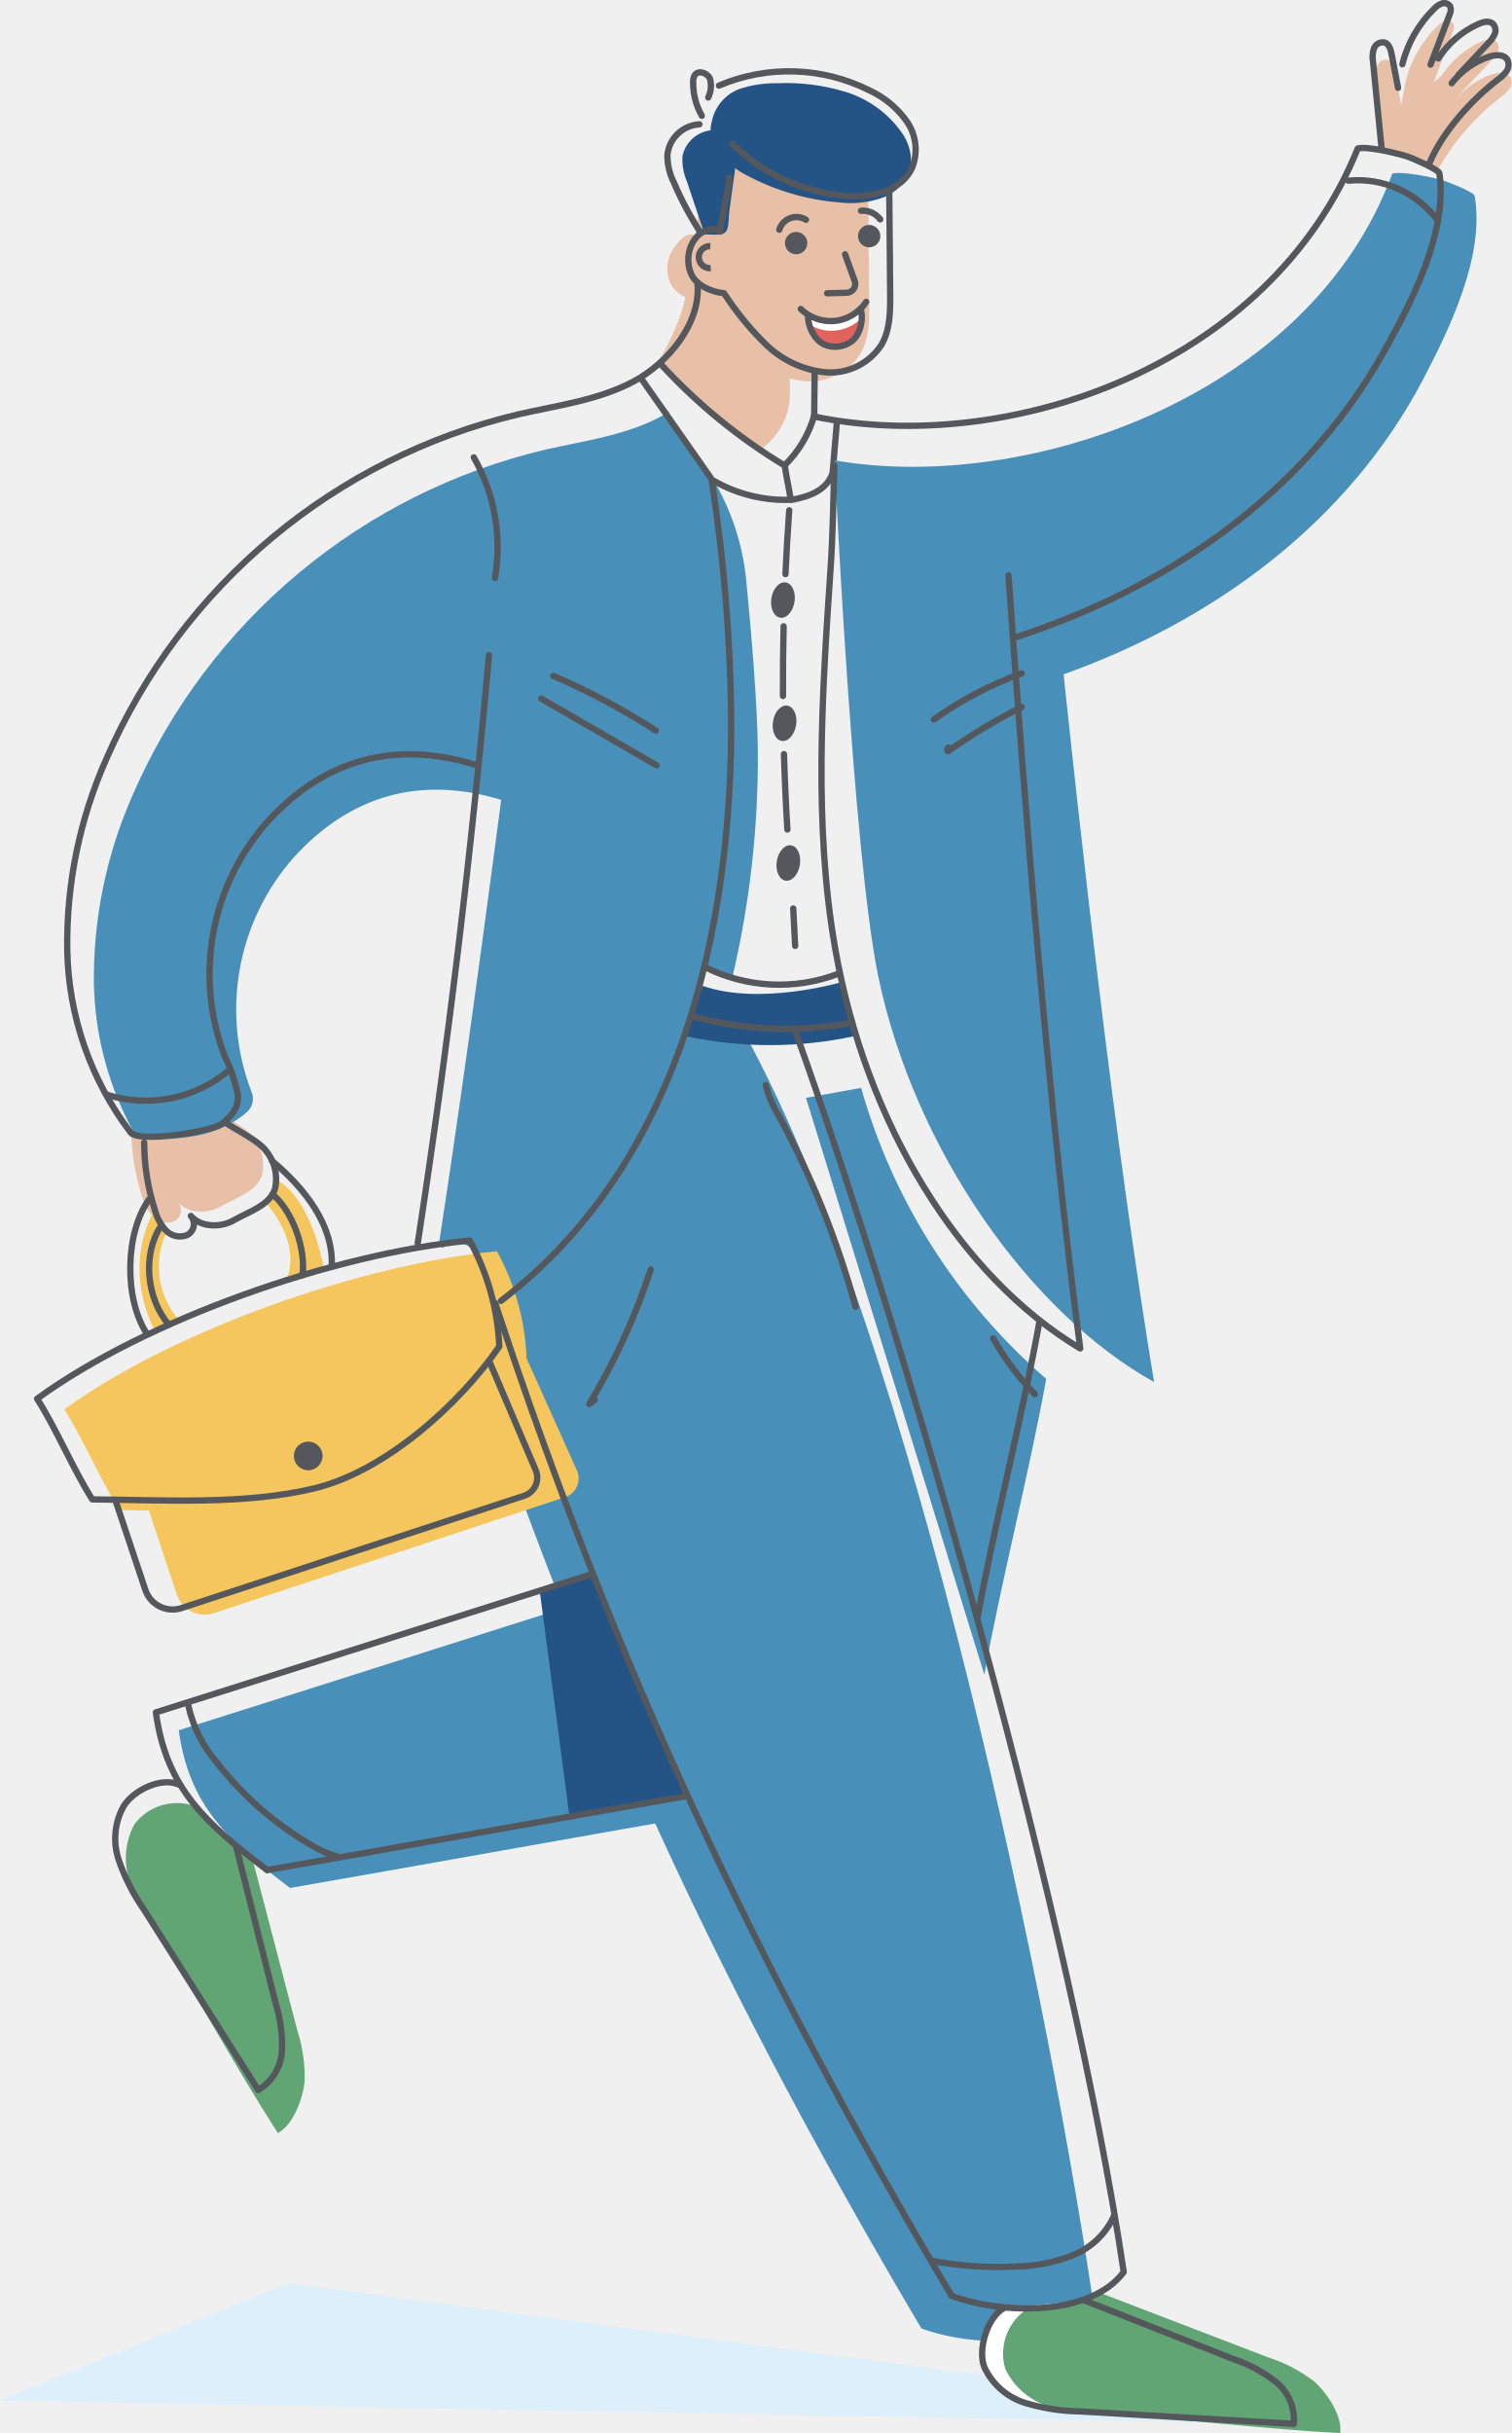
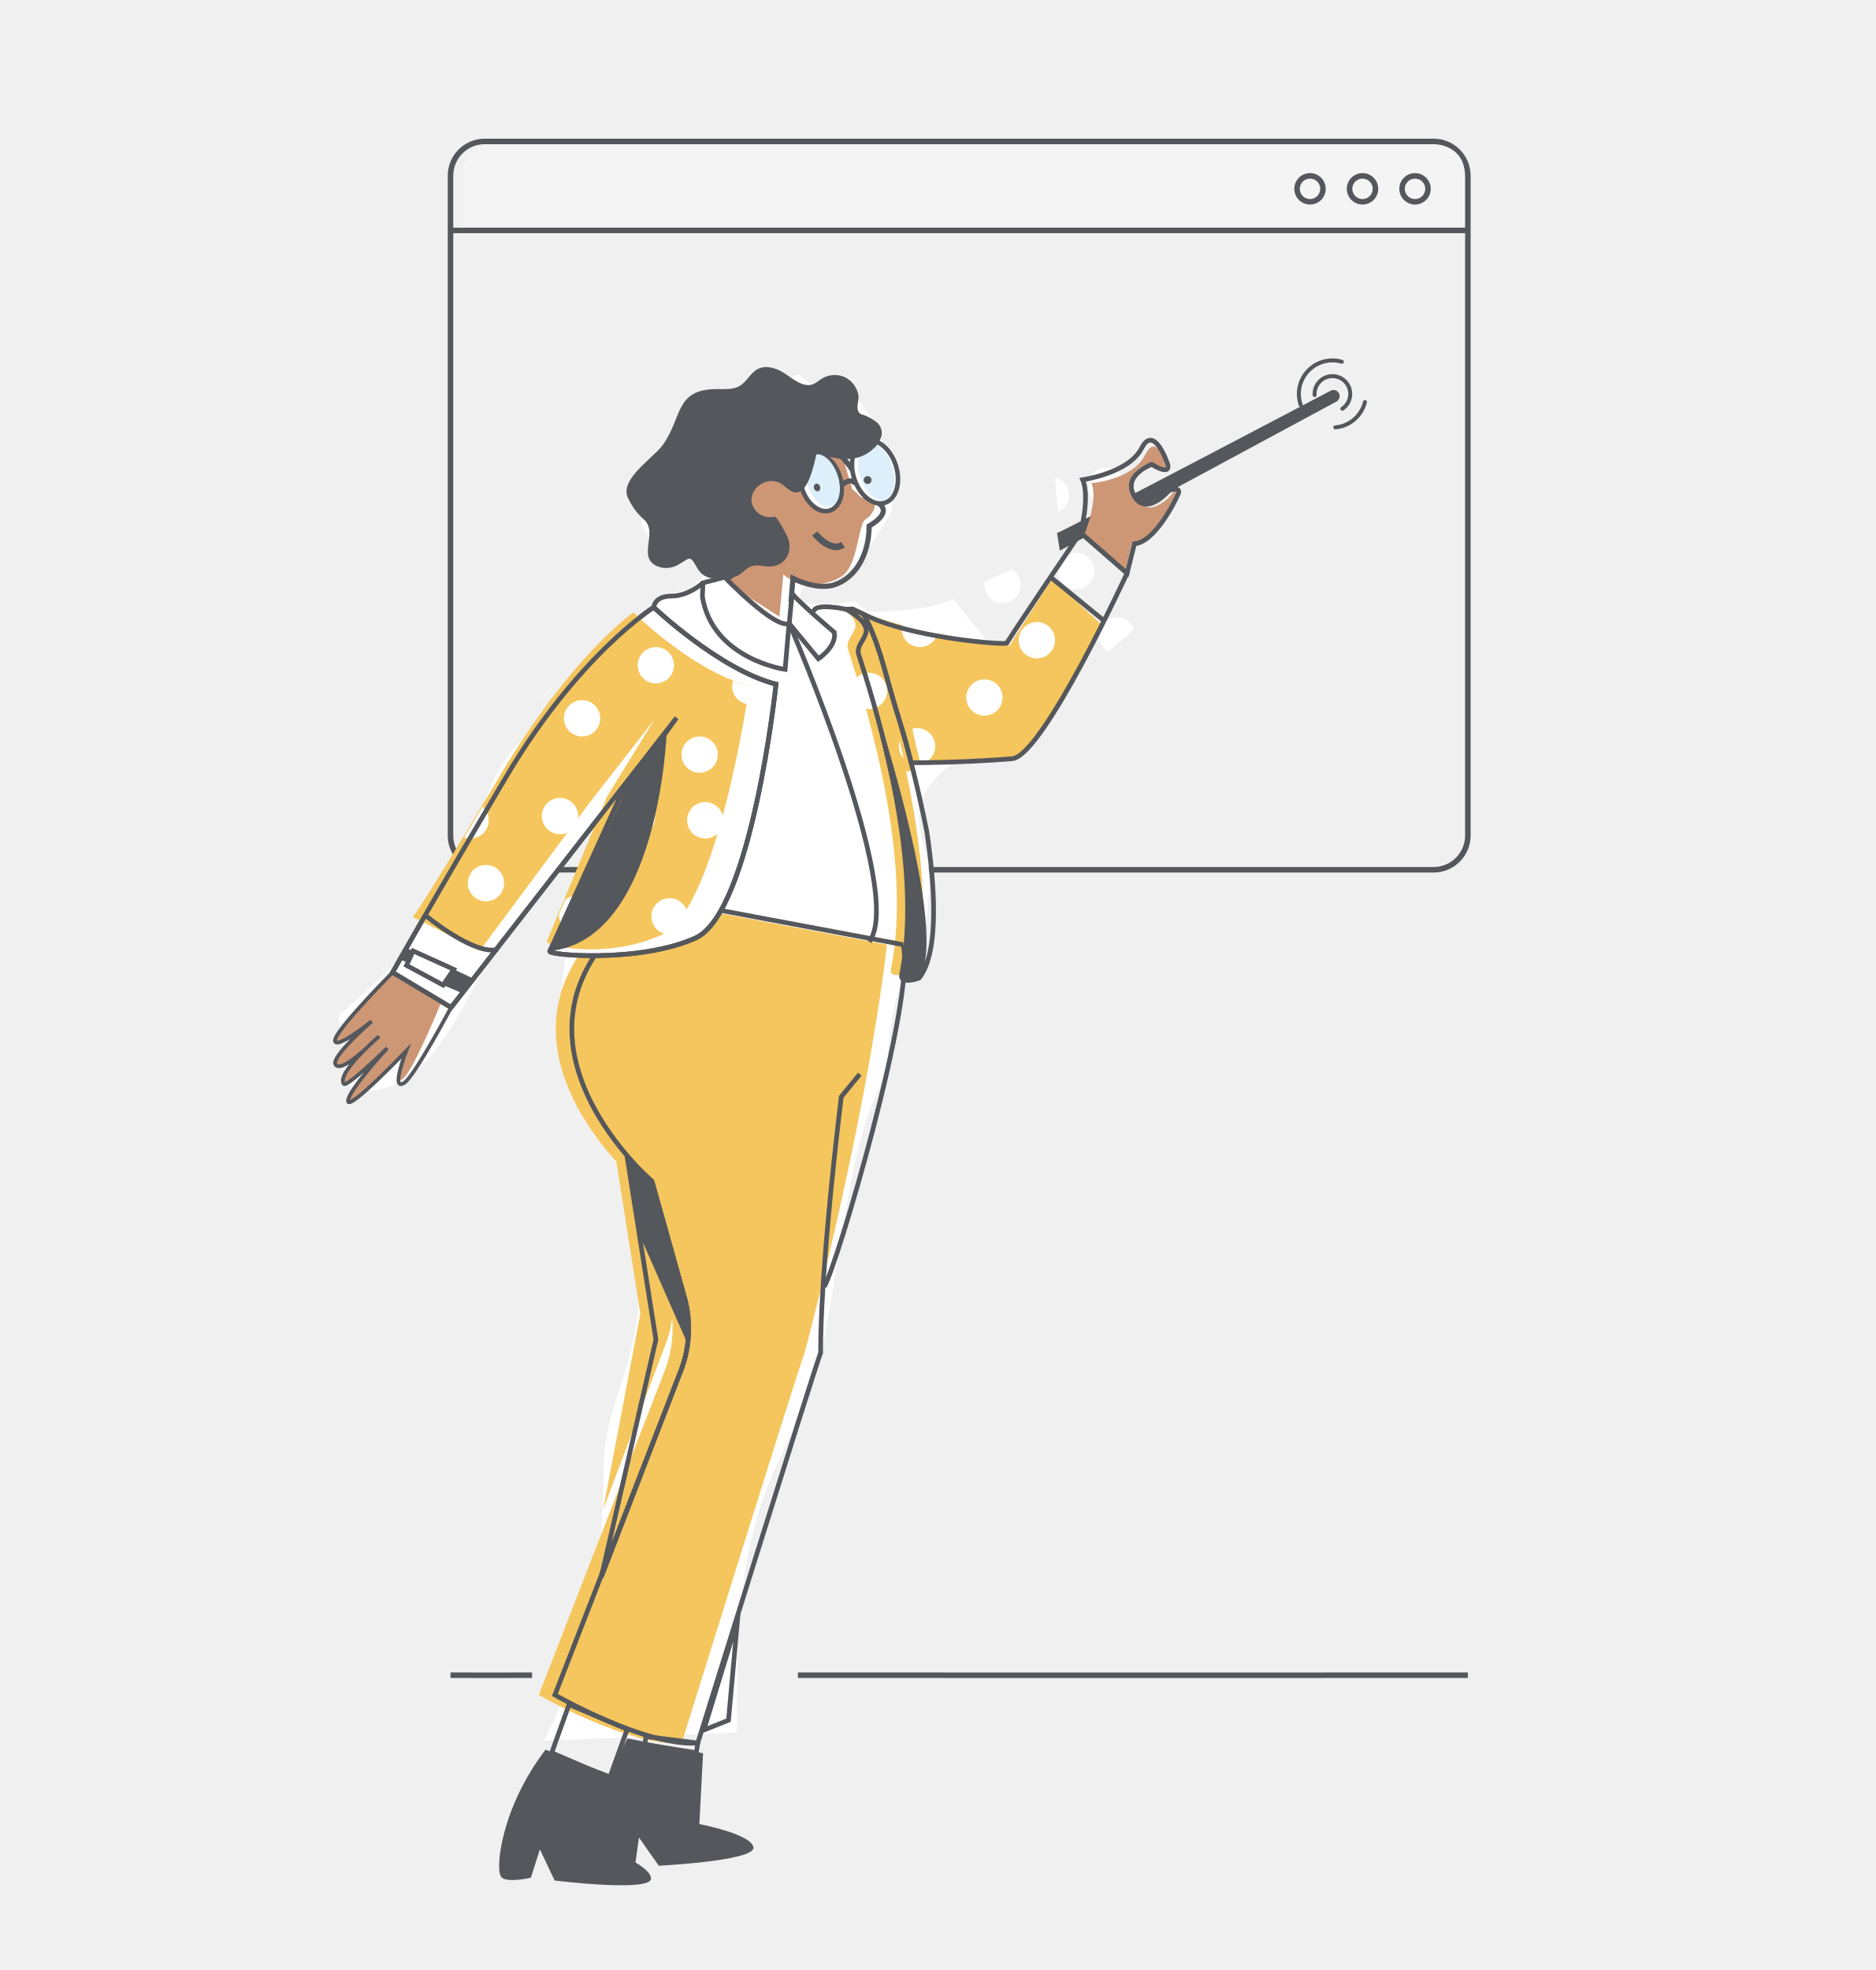
- <svg xmlns="http://www.w3.org/2000/svg" id="Layer_1" data-name="Layer 1" viewBox="0 0 179.863 289.401">
-   <path d="M15.616,134.263a26.228,26.228,0,0,0,1.271,8.012,5.791,5.791,0,0,0,1.288,2.415,2.314,2.314,0,0,0,2.527.587,1.47,1.47,0,0,0,.464-2.288c1.247,1.427,3.644,1.377,5.1.523,1.661-.975,4.366-1.769,4.93-3.815a5.277,5.277,0,0,0-1.089-4.457c-.955-1.265-3.671-2.533-4.971-3.44Z" fill="#e8c0a8" />
-   <path d="M93.98,43.268v3.456A8.066,8.066,0,0,1,90.5,53.448l-.085.057s-10.249-6.76-11.933-10.77c0,0,3-4.852,3.223-8.691Z" fill="#e8c0a8" />
-   <path d="M103.306,23.594l.109,12.4c.018,2.07.009,4.251-1.018,6.049a7.237,7.237,0,0,1-6.737,3.294,11.9,11.9,0,0,1-7.023-3.293,35.382,35.382,0,0,1-4.991-6.1c-1.441-.13-3.252-.9-3.869-2.21A4.256,4.256,0,0,1,80.1,29.6c.677-.991,1.637-2.184,2.63-1.509.255-2.2.962-6.6,1.217-8.8Z" fill="#e8c0a8" />
-   <path d="M84.515,29.284a1.306,1.306,0,1,0,.043,2.606" fill="none" stroke="#54575c" stroke-miterlimit="10" stroke-width="0.75" />
-   <path d="M117.114,199.2c1.882-10.584,5.472-24.6,7.354-35.187A71.634,71.634,0,0,1,102.452,129.4l-6.561,1.186Z" fill="#4890ba" />
-   <path d="M73.141,189.362C56.307,194.676,38.1,200.5,21.267,205.81c1.239,9.061,5.962,13.218,13.242,18.759,16.311-2.84,33.62-5.969,49.931-8.809Z" fill="#4890ba" />
-   <path d="M55.323,158.869c14.157,43.038,31.2,79.111,54.3,118.091,6.153,2.277,16.55,2.42,20.481-2.83-6.089-40.921-22.948-120.337-43.348-154.4Z" fill="#4890ba" />
-   <polyline points="153.929 288.318 0 285.531 34.24 271.604 155.46 287.593" fill="#dceffa" />
-   <path d="M102.063,39.708a2.745,2.745,0,0,1-.68.85,3.277,3.277,0,0,1-3.39.39,2.989,2.989,0,0,1-1.18-1.14,4.343,4.343,0,0,1-.68-2.16l.32-.04a5.167,5.167,0,0,0,2.91.56,5.028,5.028,0,0,0,2.7-1.17l.4-.04A4.308,4.308,0,0,1,102.063,39.708Z" fill="#fff" />
-   <path d="M102.431,37.894a5.021,5.021,0,0,1-3.51,1.453,4.8,4.8,0,0,1-2.646-.78,4.514,4.514,0,0,0,.535,1.241,2.993,2.993,0,0,0,1.18,1.139,3.277,3.277,0,0,0,3.39-.39,2.741,2.741,0,0,0,.68-.849,4.357,4.357,0,0,0,.467-1.936C102.492,37.811,102.466,37.855,102.431,37.894Z" fill="#e0635d" />
-   <path d="M119.341,274.605c-1.9,1.135-3.047,4.921-2.222,6.979a7.952,7.952,0,0,0,4.864,4.243,23.592,23.592,0,0,0,6.556,1.008l25.39,1.483a5.79,5.79,0,0,0-2.19-5.05,17.106,17.106,0,0,0-5.056-2.682l-17.692-6.97" fill="#fff" />
-   <polygon points="64.245 189.461 67.734 215.933 81.471 213.754 70.418 187.237 64.627 189.068 64.245 189.461" fill="#235485" />
-   <path d="M18.426,143.918s-4.106,6.075,0,14.42l2.841-1.346a9.646,9.646,0,0,1-1.5-10.346Z" fill="#f5c65d" />
-   <path d="M33.091,140.486s3.684,1.514,5.462,10.458l-4.569,1.428s2.3-3.806-2.35-9.3Z" fill="#f5c65d" />
-   <path d="M35.387,241.552c-1.656-6.364-3.767-14.35-5.442-20.781a.936.936,0,0,1-.13.006,1.562,1.562,0,0,1-.716-.2,1.055,1.055,0,0,1-.51-.639,19.407,19.407,0,0,1-2.114-1.591,11.6,11.6,0,0,1-2.559-2.469c-.18-.224-.659-.641-.606-.848l-.316-.258a6.37,6.37,0,0,0-6.962,2.158,8.425,8.425,0,0,0-.607,6.821,24.825,24.825,0,0,0,3.235,6.233c4.869,7.54,9.533,16.2,14.4,23.741,1.813-.938,3.01-4.14,3.181-6.167A18.053,18.053,0,0,0,35.387,241.552Z" fill="#61a575" />
-   <path d="M156.294,283.222a18.1,18.1,0,0,0-5.38-2.806c-6.268-2.417-14.2-5.438-20.465-7.855l-.236.063a.922.922,0,0,1-.111.163c-.688.825-2.243.988-3.252,1.328a11.631,11.631,0,0,1-3.5.637c-.287.016-.905.161-1.042,0l-.4.106a6.362,6.362,0,0,0-2.306,6.909,8.439,8.439,0,0,0,5.191,4.471,24.906,24.906,0,0,0,6.954,1.01c8.97.444,18.731,1.711,27.7,2.155C159.748,287.382,157.842,284.543,156.294,283.222Z" fill="#61a575" />
-   <path d="M88.5,10.418A13.76,13.76,0,0,1,92.44,9.9a24.259,24.259,0,0,1,8.23,1.052,12.715,12.715,0,0,1,6.613,4.821,5.794,5.794,0,0,1,1.105,3.709,5.2,5.2,0,0,1-3.266,3.99,11.269,11.269,0,0,1-5.323.6,28,28,0,0,1-11.018-3.252,10.5,10.5,0,0,1-3.622-3.076,4.154,4.154,0,0,1-.448-3.394A5.219,5.219,0,0,1,88.5,10.418Z" fill="#235485" />
-   <path d="M83.843,27.882l-2.134-6.337a6.583,6.583,0,0,1-.512-2.981,3.882,3.882,0,0,1,3.672-3.08,2.862,2.862,0,0,1,2.329.886,3.539,3.539,0,0,1,.392,2.773L86.749,25.3c-.083.609.027,1.934-.5,2.374C85.764,28.071,84.432,27.868,83.843,27.882Z" fill="#235485" />
-   <path d="M105.8,22.532l.109,12.4c.018,2.071.009,4.252-1.018,6.05a7.239,7.239,0,0,1-6.737,3.294,11.9,11.9,0,0,1-7.023-3.293,35.42,35.42,0,0,1-4.991-6.105c-1.441-.131-3.252-.9-3.869-2.211a4.254,4.254,0,0,1,.327-4.131c.677-.991,2.093-1.664,3.085-.988.256-2.2.858-4.215,1.113-6.42" fill="none" stroke="#54575c" stroke-linecap="round" stroke-linejoin="round" stroke-width="0.75" />
-   <path d="M96.922,44.3l-.054,5.364" fill="none" stroke="#54575c" stroke-linecap="round" stroke-linejoin="round" stroke-width="0.75" />
-   <path d="M78.685,43.393A67.123,67.123,0,0,0,93.334,55.365a13.42,13.42,0,0,0,3.572-6.049" fill="none" stroke="#54575c" stroke-linecap="round" stroke-linejoin="round" stroke-width="0.75" />
-   <path d="M88.788,69.062a29.021,29.021,0,0,0-5.163-13.915l-4.152-5.891.2-.349c-.374.244-.75.475-1.13.677-4.187,2.224-9.006,2.839-13.629,3.891A71.483,71.483,0,0,0,15.856,94.4a54.008,54.008,0,0,0-4.687,22.768A38.318,38.318,0,0,0,16.034,134.9a1.38,1.38,0,0,1,.193.031c4.232,1.119,9.93.324,13.242-2.742a2.074,2.074,0,0,0,.459-2.3l-.005-.013a27.294,27.294,0,0,1,5.094-27.963c6.753-7.368,15.038-9.662,24.609-6.773,0,0-3.815,29.514-7.385,52.727l.4.593a2.664,2.664,0,0,1,4.2,1.133c1.4,2.74,1.271,5.97,3,8.6a.976.976,0,0,1,.118.922.948.948,0,0,1,.047.318l.642.956c13.323-10.163,21.591-25.438,25.875-41.69a5.762,5.762,0,0,1-2.494-.987c-.028-.02-.046-.049-.072-.071a1.122,1.122,0,0,1-.477-.289l-.023-.022a1.143,1.143,0,0,1,1.509-1.7.787.787,0,0,1,.216.114,3.639,3.639,0,0,0,.877.482,5.352,5.352,0,0,0,.645.2c.08.02.161.037.242.053.006,0,.093.014.112.015l.018.005a113.833,113.833,0,0,0,3.087-27.127C90.127,83.915,89.394,75.3,88.788,69.062Z" fill="#4890ba" />
-   <path d="M17.354,178.566l3.673,11.082a3.5,3.5,0,0,0,4.417,2.236l41.8-13.8a2.341,2.341,0,0,0,1.413-3.136L62.3,160.8Z" fill="#f5c65d" />
-   <path d="M62.642,161.433c-4.851,7.033-13.71,14.886-22.022,16.878s-17.855,1.383-26.4,1.31c-2.2-3.43-4.363-8.542-6.568-11.972,12.992-9.461,35.463-17.3,51.468-18.813a28.7,28.7,0,0,1,3.525,12.6" fill="#f5c65d" />
-   <path d="M81.424,123.216a47.647,47.647,0,0,0,20.135.05l-1.7-6.374s-9.519,2.742-16.24.375Z" fill="#235485" />
-   <path d="M93.37,55.406c.187,1.357.518,2.688.7,4.045a17.2,17.2,0,0,1-9.341-2.37L76.305,45.049" fill="none" stroke="#54575c" stroke-linecap="round" stroke-linejoin="round" stroke-width="0.75" />
-   <path d="M94.209,59.452c2.125-.391,4.2-1.158,4.854-3.217l.518-6.159" fill="none" stroke="#54575c" stroke-linecap="round" stroke-linejoin="round" stroke-width="0.75" />
-   <path d="M56.37,54.4A21.58,21.58,0,0,1,58.887,68.75" fill="none" stroke="#54575c" stroke-linecap="round" stroke-linejoin="round" stroke-width="0.75" />
-   <path d="M56.458,90.936c-9.572-2.889-17.856-.6-24.609,6.773a27.292,27.292,0,0,0-5.094,27.963,19.7,19.7,0,0,1,1.517,4.407c.224,1.542-.667,2.664-1.906,3.61s-9.847,2.255-10.815,1.033A36.992,36.992,0,0,1,8,112.959a54.039,54.039,0,0,1,4.687-22.768A71.488,71.488,0,0,1,61.748,49.268c4.624-1.052,9.443-1.667,13.629-3.892s8.141-7.095,7.586-11.8" fill="none" stroke="#54575c" stroke-linecap="round" stroke-linejoin="round" stroke-width="0.75" />
-   <path d="M58.915,154.993c14.157,43.038,31.2,79.111,54.3,118.091,6.154,2.278,16.55,2.42,20.482-2.83-6.09-40.921-25.125-108.83-39.132-147.762" fill="none" stroke="#54575c" stroke-linecap="round" stroke-linejoin="round" stroke-width="0.75" />
-   <path d="M123.678,157.15c-1.882,10.584-5.472,24.6-7.354,35.187" fill="none" stroke="#54575c" stroke-linecap="round" stroke-linejoin="round" stroke-width="0.75" />
-   <path d="M81.717,213.634c-16.31,2.84-33.619,5.969-49.93,8.809" fill="none" stroke="#54575c" stroke-linecap="round" stroke-linejoin="round" stroke-width="0.75" />
-   <path d="M31.787,222.443c-7.28-5.54-12-9.7-13.242-18.758,16.834-5.313,35.039-11.134,51.873-16.448" fill="none" stroke="#54575c" stroke-linecap="round" stroke-linejoin="round" stroke-width="0.75" />
-   <path d="M119.341,274.605c-1.9,1.135-3.047,4.921-2.222,6.979a7.952,7.952,0,0,0,4.864,4.243,23.592,23.592,0,0,0,6.556,1.008l25.39,1.483a5.79,5.79,0,0,0-2.19-5.05,17.106,17.106,0,0,0-5.056-2.682l-17.692-6.97" fill="none" stroke="#54575c" stroke-linecap="round" stroke-linejoin="round" stroke-width="0.75" />
-   <path d="M21.2,212.249c-2.035-.885-5.275.682-6.467,2.552a7.948,7.948,0,0,0-.613,6.423,23.568,23.568,0,0,0,3,5.909l13.6,21.474a5.791,5.791,0,0,0,2.828-4.723,17.08,17.08,0,0,0-.769-5.668L28.13,219.79" fill="none" stroke="#54575c" stroke-linecap="round" stroke-linejoin="round" stroke-width="0.75" />
-   <path d="M125.768,72.762c2.889,28.145,6.962,63.857,11.538,91.63-14.665-8.138-28.479-27.516-32.805-48.206-3.062-14.641-5.216-61.43-5.216-61.43,22.849,4,56.66-7.588,66.356-34.1,1.177-.334,4.783.436,5.96.767.441.125,3.766,1.416,3.845,1.867,1.226,7.062-2.869,15.59-6.063,21.707-8.939,17.117-24.9,28.8-42.841,35.213Z" fill="#4890ba" />
-   <path d="M179.725,9.2c-.4-.687-1.415-.623-2.172-.372a9.45,9.45,0,0,0-4.467,3.156l.8-.984,3.557-3.8a3.382,3.382,0,0,0,.759-1.058,1.147,1.147,0,0,0-.193-1.221c-.446-.426-1.177-.246-1.74.006A11.155,11.155,0,0,0,171.5,9.032l-.921.735,2.256-5.939a1.271,1.271,0,0,0,.091-.983.849.849,0,0,0-.976-.363,2.22,2.22,0,0,0-.929.617,13.891,13.891,0,0,0-3.8,6.621l-.508,2.809q-.386-2.01-.773-4.02c-.1-.546-.283-1.182-.807-1.37a1.115,1.115,0,0,0-1.292.7,3.247,3.247,0,0,0-.11,1.6q.428,4.3.854,8.606a2.31,2.31,0,0,1,.56.123,40.741,40.741,0,0,1,5.788,2.073c.029.015.051.038.079.055a28.63,28.63,0,0,1,7.535-8.729,4.424,4.424,0,0,0,1.05-1A1.339,1.339,0,0,0,179.725,9.2Z" fill="#e8c0a8" />
-   <path d="M96.853,49.541c22.706,4.748,54.131-5.7,64.689-31.878,1.187-.3,4.766.592,5.932.963.437.138,3.718,1.537,3.781,1.991,1,7.1-3.376,15.488-6.769,21.5-9.494,16.815-25.826,27.97-43.97,33.792" fill="none" stroke="#54575c" stroke-linecap="round" stroke-linejoin="round" stroke-width="0.75" />
-   <path d="M83.3,27.587a38.887,38.887,0,0,1-3.132-5.893,7.167,7.167,0,0,1-.764-3.251,4.074,4.074,0,0,1,3.808-3.657" fill="none" stroke="#54575c" stroke-linecap="round" stroke-linejoin="round" stroke-width="0.75" />
-   <path d="M83.5,13.772a7.876,7.876,0,0,1-1.03-4.009,1.46,1.46,0,0,1,.2-.847c.445-.615,1.526-.239,1.808.465a3.239,3.239,0,0,1-.214,2.215" fill="none" stroke="#54575c" stroke-linecap="round" stroke-linejoin="round" stroke-width="0.75" />
-   <path d="M85.534,10.18a21.334,21.334,0,0,1,17.919.576,11.208,11.208,0,0,1,4.457,3.715,5.849,5.849,0,0,1,.567,5.587c-1.327,2.731-4.9,3.476-7.93,3.235a21.665,21.665,0,0,1-13.4-6.153" fill="none" stroke="#54575c" stroke-linecap="round" stroke-linejoin="round" stroke-width="0.75" />
-   <path d="M59.6,154.738C80.9,138.5,87.154,110.646,86.993,85.17a199.313,199.313,0,0,0-2.311-28.016" fill="none" stroke="#54575c" stroke-linecap="round" stroke-linejoin="round" stroke-width="0.75" />
-   <path d="M58.175,77.938Q55.06,113.028,49.7,147.87" fill="none" stroke="#54575c" stroke-linecap="round" stroke-linejoin="round" stroke-width="0.75" />
-   <path d="M119.986,68.436c1.966,28.224,4.869,64.051,8.534,91.959-14.391-8.614-25.507-26.754-29.154-47.574C96.785,98.088,97.8,82.684,98.82,67.6c.275-4.045.319-8.181.449-12.237" fill="none" stroke="#54575c" stroke-linecap="round" stroke-linejoin="round" stroke-width="0.75" />
-   <path d="M82.19,120.833a41.98,41.98,0,0,0,19.2.8" fill="none" stroke="#54575c" stroke-linecap="round" stroke-linejoin="round" stroke-width="0.75" />
-   <path d="M83.8,115a19.669,19.669,0,0,0,15.973.812" fill="none" stroke="#54575c" stroke-linecap="round" stroke-linejoin="round" stroke-width="0.75" />
-   <path d="M164.367,17.555,163.356,7.364a3.251,3.251,0,0,1,.11-1.6,1.115,1.115,0,0,1,1.292-.7c.524.187.7.824.807,1.37l.773,4.02" fill="none" stroke="#54575c" stroke-linecap="round" stroke-linejoin="round" stroke-width="0.75" />
-   <path d="M166.846,7.644a13.891,13.891,0,0,1,3.8-6.621,2.218,2.218,0,0,1,.929-.616.848.848,0,0,1,.976.362,1.27,1.27,0,0,1-.092.984L170.2,7.692" fill="none" stroke="#54575c" stroke-linecap="round" stroke-linejoin="round" stroke-width="0.75" />
-   <path d="M171.122,6.957A11.152,11.152,0,0,1,175.9,2.851c.562-.253,1.293-.432,1.739-.007a1.149,1.149,0,0,1,.193,1.222,3.382,3.382,0,0,1-.759,1.058l-3.556,3.8" fill="none" stroke="#54575c" stroke-linecap="round" stroke-linejoin="round" stroke-width="0.75" />
-   <path d="M172.711,9.9a9.459,9.459,0,0,1,4.467-3.157c.757-.25,1.769-.314,2.172.373a1.338,1.338,0,0,1-.128,1.374,4.448,4.448,0,0,1-1.05,1c-3.144,2.442-6.536,6.193-8.079,9.862" fill="none" stroke="#54575c" stroke-linecap="round" stroke-linejoin="round" stroke-width="0.75" />
-   <path d="M17.156,135.905a26.269,26.269,0,0,0,1.27,8.013,5.8,5.8,0,0,0,1.288,2.414,2.317,2.317,0,0,0,2.527.588,1.47,1.47,0,0,0,.465-2.288c1.246,1.426,3.643,1.376,5.1.522,1.661-.974,4.366-1.769,4.93-3.815a5.278,5.278,0,0,0-1.09-4.457c-.955-1.265-3.671-2.533-4.971-3.44" fill="none" stroke="#54575c" stroke-linecap="round" stroke-linejoin="round" stroke-width="0.75" />
-   <path d="M17.757,142.627c-2.9,4.024-3.012,11.817-.31,15.976" fill="none" stroke="#54575c" stroke-linecap="round" stroke-linejoin="round" stroke-width="0.75" />
-   <path d="M32.368,138.084c3.834,3.227,7.36,7.607,7.1,12.609" fill="none" stroke="#54575c" stroke-linecap="round" stroke-linejoin="round" stroke-width="0.75" />
-   <path d="M20.1,157.576c-2.658-3.053-3.194-8.312-.983-11.7" fill="none" stroke="#54575c" stroke-linecap="round" stroke-linejoin="round" stroke-width="0.75" />
-   <path d="M32.425,142.059c2.407,2.029,3.98,6.51,3.563,9.629" fill="none" stroke="#54575c" stroke-linecap="round" stroke-linejoin="round" stroke-width="0.75" />
-   <path d="M59.405,160.162c-4.851,7.033-13.71,14.887-22.022,16.879s-17.855,1.382-26.4,1.309c-2.2-3.43-4.362-8.542-6.568-11.972,12.993-9.461,35.463-17.3,51.468-18.813a28.7,28.7,0,0,1,3.525,12.6" fill="none" stroke="#54575c" stroke-linecap="round" stroke-linejoin="round" stroke-width="0.75" />
-   <path d="M13.711,178.387l3.582,10.728a3.417,3.417,0,0,0,4.306,2.163l40.76-13.359a2.263,2.263,0,0,0,1.378-3.036l-5.408-12.7" fill="none" stroke="#54575c" stroke-linecap="round" stroke-linejoin="round" stroke-width="0.75" />
-   <circle cx="94.721" cy="28.917" r="1.33" fill="#54575c" />
-   <circle cx="103.411" cy="28.087" r="1.33" fill="#54575c" />
-   <path d="M103.053,35.9a4.515,4.515,0,0,1-.99,1.1,5.028,5.028,0,0,1-2.7,1.17,5.167,5.167,0,0,1-2.91-.56,4.7,4.7,0,0,1-1.18-.86" fill="none" stroke="#54575c" stroke-linecap="round" stroke-linejoin="round" stroke-width="0.75" />
-   <path d="M102.46,36.96a4.3,4.3,0,0,1-.4,2.748,2.741,2.741,0,0,1-.68.849,3.277,3.277,0,0,1-3.39.39,2.993,2.993,0,0,1-1.18-1.139,4.34,4.34,0,0,1-.68-2.158" fill="none" stroke="#54575c" stroke-linecap="round" stroke-linejoin="round" stroke-width="0.75" />
-   <path d="M92.715,27.324a2.139,2.139,0,0,1,3.176-1.185" fill="none" stroke="#54575c" stroke-linecap="round" stroke-linejoin="round" stroke-width="0.75" />
-   <path d="M102.438,25.07a2.562,2.562,0,0,1,2.285,1.024" fill="none" stroke="#54575c" stroke-linecap="round" stroke-linejoin="round" stroke-width="0.75" />
-   <path d="M12.664,130.2a15.362,15.362,0,0,0,14.724-3.009" fill="none" stroke="#54575c" stroke-linecap="round" stroke-linejoin="round" stroke-width="0.75" />
-   <path d="M160.421,21.491A11.8,11.8,0,0,1,171.094,26.3" fill="none" stroke="#54575c" stroke-linecap="round" stroke-linejoin="round" stroke-width="0.75" />
-   <path d="M93.274,89.7q.133,4.49.407,8.973" fill="none" stroke="#54575c" stroke-linecap="round" stroke-linejoin="round" stroke-width="0.75" />
-   <path d="M93.233,74.5q-.1,4.144-.078,8.291" fill="none" stroke="#54575c" stroke-linecap="round" stroke-linejoin="round" stroke-width="0.75" />
-   <path d="M93.9,60.7q-.275,3.791-.449,7.588" fill="none" stroke="#54575c" stroke-linecap="round" stroke-linejoin="round" stroke-width="0.75" />
-   <path d="M94.376,108.063l.228,4.451" fill="none" stroke="#54575c" stroke-linecap="round" stroke-linejoin="round" stroke-width="0.75" />
-   <ellipse cx="93.151" cy="71.375" rx="2.125" ry="1.391" transform="translate(8.155 152.29) rotate(-81.051)" fill="#54575c" />
-   <ellipse cx="93.342" cy="86.03" rx="2.125" ry="1.391" transform="translate(-6.161 164.854) rotate(-81.051)" fill="#54575c" />
-   <ellipse cx="93.733" cy="102.623" rx="2.125" ry="1.391" transform="matrix(0.156, -0.988, 0.988, 0.156, -22.221, 179.252)" fill="#54575c" />
-   <path d="M110.858,268.925a43.111,43.111,0,0,0,10.137.667,19.094,19.094,0,0,0,6.673-1.346,9.089,9.089,0,0,0,4.843-4.6" fill="none" stroke="#54575c" stroke-linecap="round" stroke-linejoin="round" stroke-width="0.75" />
-   <path d="M22.416,202.9a15.3,15.3,0,0,0,3.324,6.678,39.336,39.336,0,0,0,11.29,9.89,11.648,11.648,0,0,0,3.268,1.417" fill="none" stroke="#54575c" stroke-linecap="round" stroke-linejoin="round" stroke-width="0.75" />
-   <path d="M100.542,30.247l1.15,3.185a1.037,1.037,0,0,1-.948,1.389l-2.334.065" fill="none" stroke="#54575c" stroke-linecap="round" stroke-linejoin="round" stroke-width="0.75" />
-   <circle cx="36.67" cy="173.181" r="1.705" fill="#54575c" />
-   <path d="M91.109,129.064a12.9,12.9,0,0,0,1.558,3.685,106.475,106.475,0,0,1,9.118,22.684" fill="none" stroke="#54575c" stroke-linecap="round" stroke-linejoin="round" stroke-width="0.75" />
-   <path d="M70.763,166.5l-.658.494a76.728,76.728,0,0,0,7.32-16" fill="none" stroke="#54575c" stroke-linecap="round" stroke-linejoin="round" stroke-width="0.75" />
-   <path d="M118.167,159.206a32.43,32.43,0,0,0,4.949,6.621" fill="none" stroke="#54575c" stroke-linecap="round" stroke-linejoin="round" stroke-width="0.75" />
-   <path d="M65.831,80.386A85.508,85.508,0,0,1,78.03,86.9" fill="none" stroke="#54575c" stroke-linecap="round" stroke-linejoin="round" stroke-width="0.75" />
-   <path d="M111.1,85.583A43.306,43.306,0,0,1,121.551,80.1" fill="none" stroke="#54575c" stroke-linecap="round" stroke-linejoin="round" stroke-width="0.75" />
-   <path d="M112.9,88.914a.25.25,0,0,0-.1.447,69.594,69.594,0,0,1,8.765-5.276" fill="none" stroke="#54575c" stroke-linecap="round" stroke-linejoin="round" stroke-width="0.75" />
-   <path d="M64.392,83.1l13.719,7.929" fill="none" stroke="#54575c" stroke-linecap="round" stroke-linejoin="round" stroke-width="0.75" />
+ <svg xmlns="http://www.w3.org/2000/svg" id="Layer_1" data-name="Layer 1" viewBox="0 0 566.929 595.276">
+   <defs>
+     <style>.cls-1,.cls-12,.cls-13,.cls-14,.cls-2,.cls-8{fill:none;}.cls-11,.cls-12,.cls-13,.cls-14,.cls-15,.cls-2,.cls-8{stroke:#54575c;stroke-miterlimit:10;}.cls-2{stroke-width:1.667px;}.cls-3{fill:#f4f4f5;}.cls-3,.cls-4{fill-rule:evenodd;}.cls-4,.cls-9{fill:#54575c;}.cls-11,.cls-15,.cls-5{fill:#fff;}.cls-6{fill:#f5c65d;}.cls-7{clip-path:url(#clip-path);}.cls-11,.cls-8{stroke-width:1.416px;}.cls-10{fill:#cd9776;}.cls-12{stroke-width:1.546px;}.cls-13{stroke-width:1.125px;}.cls-14{stroke-width:2px;}.cls-15{stroke-width:1.367px;}.cls-16{fill:#dceffa;}.cls-17{clip-path:url(#clip-path-2);}</style>
+     <clipPath id="clip-path">
+       <path class="cls-1" d="M251.538,183.874s24.106-.643,36.392-4.525c15.495-4.896,33.018-15.68,32.836-16.249-.326-1.019-2.472-23.632-2.472-23.632l20.893,1.573s10.217,43.604,3.127,49.627c-10.603,9.008-46.918,37.55-69.338,43.97,0,0,10.934,47.875.673,60.699,0,0-5.912,2.154-5.25-1.164,6.52-32.679-6.433-76.376-13.004-96.631-.974-3.002,3.063-5.247,2.127-8.155C256.568,186.413,251.538,183.874,251.538,183.874Z" />
+     </clipPath>
+     <clipPath id="clip-path-2">
+       <path class="cls-1" d="M198.111,217.414,178.25,242.925l-32.957,44.409L125.041,277.249s4.558-6.081,26.217-42.595,40.419-49.479,40.419-49.479,17.981,17.858,35.061,22.184c0,0-9.544,67.587-26.569,75.279s-36.123,3.105-34.64,1.882l18.171-43.679Z" />
+     </clipPath>
+   </defs>
+   <rect class="cls-2" x="136.143" y="42.734" width="307.459" height="220.085" rx="10.36" />
+   <path class="cls-3" d="M433.823,43.75H148.566c-4.757,0-8.65,3.541-8.65,7.868V69.335H442.473V51.618C442.473,47.29,438.58,43.75,433.823,43.75Z" />
+   <path class="cls-2" d="M241.128,506.195c97.3.038,105.411.038,202.474,0" />
+   <path class="cls-2" d="M136.143,506.195c25.207.038-.719.038,24.653,0" />
+   <line class="cls-2" x1="135.832" y1="69.628" x2="443.291" y2="69.628" />
+   <circle class="cls-2" cx="427.63" cy="57.058" r="3.915" />
+   <circle class="cls-2" cx="411.762" cy="57.058" r="3.915" />
+   <circle class="cls-2" cx="395.895" cy="57.058" r="3.915" />
+   <path class="cls-4" d="M397.886,119.338a.597.597,0,0,1-1.192.072,5.982,5.982,0,1,1,9.277,4.619.599.599,0,0,1-.662-.998,4.788,4.788,0,1,0-7.423-3.693Z" />
+   <path class="cls-4" d="M411.921,121.35a.596.596,0,1,1,1.156.288,10.712,10.712,0,0,1-9.485,8.097.596.596,0,0,1-.103-1.188,9.534,9.534,0,0,0,8.432-7.197Zm-18.264.831a.598.598,0,1,1-1.129.396,10.731,10.731,0,0,1,13.179-13.828.598.598,0,0,1-.341,1.146,9.54,9.54,0,0,0-11.71,12.286Z" />
+   <path class="cls-5" d="M316.155,215.38c-6.153-7.209-18.417-22.451-28.152-34.372a32.637,32.637,0,0,1-3.735,1.423c-6.106,1.87-12.776,1.959-19.094,2.537a7.599,7.599,0,0,1-6.679-3.382,34.521,34.521,0,0,1-10.407.854,15.286,15.286,0,0,1-4.434-.17c-2.99-.556-2.182-5.183.7-5.172,1.256.005,2.53.053,3.809.09a13.131,13.131,0,0,0,4.502-1.732,30.076,30.076,0,0,0,7.317-6.625,85.573,85.573,0,0,0,9.391-14.345c.903-5.31-.028-11.683-1.171-16.451a46.4,46.4,0,0,0-8.629-17.062c-1.209-1.559-3.36-3.493-4.354-3.653-3.316-.534-6.064.607-9.422-1.005a11.783,11.783,0,0,1-3.568-2.574c-.146-.16-.264-.294-.387-.432-.123-.028-.246-.056-.395-.094a64.016,64.016,0,0,0-7.708,2.161,36.697,36.697,0,0,1-8.728,2.334c-3.362.444-8.523-.833-11.659.213-4.024,1.342-6.375,6.7-8.461,10.004a49.823,49.823,0,0,1-7.203,9.239c-1.396,7.428-2.73,14.726-3.904,21.173,2.024,4.341,5.522,7.891,9.242,11.095a5.862,5.862,0,0,1,4.025-2.035c2.57-.09,4.424,1.963,5.507,4.064a2.628,2.628,0,0,1-1.58,3.824,6.856,6.856,0,0,1-1.77,1.88,2.224,2.224,0,0,1-.359.498,2.261,2.261,0,0,1-1.882.662,18.154,18.154,0,0,1-5.809.874c-.089.074-.179.147-.268.221q-.518.436-1.015.894c-.615.564-1.209,1.15-1.79,1.749-1.24,1.278-2.421,2.614-3.604,3.945a2.645,2.645,0,0,1-3.595.104c-3.537,3.262-7.162,6.428-10.783,9.598a1.802,1.802,0,0,1,.008.424c-.685,5.48-4.168,9.91-7.857,13.814-3.716,3.932-7.845,7.445-11.797,11.13-3.546,3.307-6.975,6.65-9.342,10.883-6.504,11.632-8.659,25.397-16.789,36.163a3.451,3.451,0,0,1-1.257,1.046,81.031,81.031,0,0,1-4.277,9.085c-6.253,11.223-17.044,20.277-26.625,28.832.04.127.086.246.122.378,1.265,4.708,1.473,9.574,1.837,14.412.237,3.145-.06,5.833,3.213,6.97,7.107,2.471,15.888-2.38,20.635-7.421,13.87-14.73,19.177-35.787,31.584-51.732a6.545,6.545,0,0,1,5.733-2.687c.5-.479,1.003-.955,1.493-1.443a2.536,2.536,0,0,1,1.281-.71,130.561,130.561,0,0,0,10.008-16.057q1.061-2.403,2.18-4.782c1.27-2.692,5.952-.705,4.812,2.029-.088.211-.193.412-.283.622l.017.007a205.82,205.82,0,0,0-10.972,28.865,7.228,7.228,0,0,1-.246,2.32c-3.443,12.445-5.298,25.598-3.016,38.44,1.915,10.777,7.295,18.972,12.282,28.452,10.455,19.873,12.725,41.024,8.03,62.305-2.508,11.371-8.014,22.283-8.361,33.946-.323,10.875-.349,21.724-1.767,32.529A165.628,165.628,0,0,1,164.416,525.942c20.61-.656,45.033-1.83,58.26-2.498-.102-25.828.156-52.583,10.177-76.558,4.558-10.905,10.555-21.281,13.786-32.704,3.216-11.372,4.811-23.267,6.778-34.899,3.003-17.756,5.513-38.634,14.474-55.067A130.476,130.476,0,0,1,270.963,301.157a7.333,7.333,0,0,1,7.532-5.996c.096-3.429.33-6.834.732-10.342a186.182,186.182,0,0,0,1.63-19.417c.042-4.539-1.281-8.242-2.403-12.552C272.723,230.848,302.103,224.577,316.155,215.38Z" />
+   <path class="cls-5" d="M168.531,206.224c.275-.291.544-.587.814-.883q-1.685,1.571-3.339,3.175c-1.067,1.04-2.095,2.111-3.105,3.197C164.828,209.936,166.729,208.13,168.531,206.224Z" />
+   <path class="cls-6" d="M276.154,232.518c-1.166-4.852-2.573-9.642-4.163-14.372-4.104-12.213-7.831-21.467-12.753-33.364-3.269.178-6.838-2.301-6.838-2.301s5.03,2.54,5.986,5.512c.935,2.908-3.101,5.153-2.127,8.155,6.57,20.255,19.524,63.952,13.004,96.631-.662,3.318,5.25,1.164,5.25,1.164,10.261-12.824-.673-60.699-.673-60.699C274.595,233.029,275.369,232.783,276.154,232.518Z" />
+   <path class="cls-6" d="M317.938,174.981s-12.356,19.059-12.734,20.061c-.21.559-37.967-5.352-48.147-11.896,1.603,3.623,2.98,5.625,3.739,9.525.792,4.069,1.426,8.162,2.301,12.216.922,4.267,2.043,8.489,3.158,12.709,1.034,3.915,2.06,7.843,2.936,11.799,15.159.945,29.154.866,35.791.637,9.297-.32,28.358-40.846,28.358-40.846Z" />
+   <g class="cls-7">
+     <path class="cls-5" d="M271.889,223.889a5.47,5.47,0,0,0,1.24,5.331Q272.468,226.565,271.889,223.889Z" />
+     <path class="cls-5" d="M277.14,219.996a5.48,5.48,0,0,0-1.415.191c.736,3.583,1.545,7.147,2.506,10.675a5.488,5.488,0,0,0-1.091-10.866Z" />
+     <circle class="cls-5" cx="278.002" cy="190.053" r="5.488" />
+     <circle class="cls-5" cx="297.5" cy="210.777" r="5.488" />
+     <circle class="cls-5" cx="302.988" cy="176.74" r="5.488" />
+     <circle class="cls-5" cx="313.35" cy="193.452" r="5.488" />
+     <circle class="cls-5" cx="337.607" cy="192.06" r="5.488" />
+     <circle class="cls-5" cx="325.271" cy="172.562" r="5.488" />
+     <circle class="cls-5" cx="334.323" cy="146.797" r="5.488" />
+     <circle class="cls-5" cx="317.611" cy="149.665" r="5.488" />
+     <circle class="cls-5" cx="262.6" cy="208.771" r="5.488" />
+   </g>
+   <path class="cls-6" d="M185.032,343.18l8.484,53.818-11.227,59.074,18.779-49.694a35.293,35.293,0,0,0,1.052-22.231L192.293,349.115Z" />
+   <path class="cls-6" d="M268.065,285.443c-6.786,56.396-24.904,123.278-24.904,123.278-2.734,7.422-37.138,117.965-37.138,117.965-15.879,1.191-43.184-14.529-43.184-14.529l38.042-97.955a35.293,35.293,0,0,0,1.082-22.309l-9.814-34.987s-54.735-46.972.479-85.608L268.065,285.443" />
+   <polygon class="cls-8" points="189.543 522.538 184.254 537.203 166.731 529.643 171.967 515.059 189.543 522.538" />
+   <path class="cls-9" d="M164.866,528.704l21.742,8.35-4.763,20.883s15.061,5.648,14.89,9.755-29.119.546-29.119.546l-4.45-9.413-2.738,8.557s-7.188,1.711-8.9-.171C149.468,564.947,151.548,546.059,164.866,528.704Z" />
+   <path class="cls-9" d="M189.619,525.288l22.85,4.504L211.352,551.183s15.805,2.986,16.34,7.062-28.596,5.524-28.596,5.524l-5.996-8.512-1.233,8.9s-6.789,2.917-8.797,1.355C180.653,563.632,179.468,544.667,189.619,525.288Z" />
+   <path class="cls-8" d="M272.917,285.443l-75.437-14.145c-55.214,38.636-.479,85.608-.479,85.608l9.814,34.987a35.293,35.293,0,0,1-1.082,22.309l-38.042,97.955s27.305,15.72,43.184,14.529c0,0,34.403-110.543,37.138-117.965,0,0-.56-20.912,6.227-77.308l5.59-6.832" />
+   <path class="cls-8" d="M189.74,350.971l8.484,53.818-16.517,71.792L205.776,414.168a35.293,35.293,0,0,0,1.052-22.231l-9.827-35.031Z" />
+   <polygon class="cls-8" points="212.704 522.766 220.158 519.795 222.9 489.374 212.704 522.766" />
+   <polygon class="cls-8" points="210.415 529.634 194.825 527.126 195.261 524.728 210.876 526.686 210.415 529.634" />
+   <path class="cls-10" d="M215.541,168.938l6.84-4.495s-9.71-4.718,2.3-17.749,26.959-16.582,27.719-15.354,5.15,16.493,5.15,16.493a10.94,10.94,0,0,1,2.166,1.993c1.65,1.745,7.307.871,3.175,6.052-.473.594-1.8,1.044-2.243,2.347-1.48,4.357-2.147,12.205-5.443,15.231-4.322,3.967-14.307,4.332-18.479.089l-1.187,12.803-13.152-8.436Z" />
+   <path class="cls-9" d="M319.453,161.059c2.637-.918,72.324-37.556,82.684-43.005a1.848,1.848,0,0,1,2.249.419h0a1.859,1.859,0,0,1-.511,2.869l-83.589,45.05Z" />
+   <path class="cls-11" d="M204.484,216.876l-19.861,25.511-48.299,62.038-17.697-10.582s12.874-22.919,34.533-59.433,44.4-50.901,44.4-50.901,19.888,18.896,36.968,23.223c0,0-7.325,69.027-24.351,76.718s-45.472,5.141-43.989,3.917l21.347-46.995Z" />
+   <path class="cls-6" d="M197.861,217.285,177.999,242.796l-32.957,44.409-20.252-10.084s4.558-6.081,26.217-42.595S191.427,185.047,191.427,185.047s17.981,17.857,35.061,22.184c0,0-9.544,67.587-26.569,75.279s-36.123,3.105-34.64,1.882l18.171-43.679Z" />
+   <path class="cls-8" d="M326.551,160.951s-21.914,32.329-22.239,33.349c-.181.569-20.712-.796-36.177-5.785a63.246,63.246,0,0,1-7.133-2.89c4.215,7.666,6.191,16.308,8.579,24.666,1.344,4.702,2.889,9.336,4.18,14.055.558,2.04,1.083,4.088,1.604,6.138,13.095-.042,24.687-.725,30.534-1.23,9.268-.801,34.707-56.057,34.707-56.057Z" />
+   <path class="cls-8" d="M280.082,251.263c-.791-3.87-1.606-7.735-2.487-11.586-.704-3.074-1.454-6.136-2.23-9.192-.521-2.049-1.046-4.098-1.604-6.138-1.291-4.719-2.836-9.353-4.18-14.055-2.388-8.358-4.364-17-8.579-24.666-1.086-.507-2.187-1.045-3.293-1.605-1.304.054-2.07.076-2.07.076s5.03,2.54,5.986,5.512c.935,2.908-3.101,5.153-2.128,8.155,2.584,7.965,6.152,19.563,9.138,32.683,4.606,20.243,7.822,44.12,3.866,63.948-.662,3.318,5.25,1.164,5.25,1.164C284.083,287.645,282.343,266.385,280.082,251.263Z" />
+   <path class="cls-8" d="M218.996,174.408s15.15,15.756,19.459,14.003l-1.186,13.862s-21.962-3.09-25.002-21.969l.164-4.172Z" />
+   <path class="cls-8" d="M238.522,188.423l8.795,10.635s5.591-3.629,4.812-7.983c0,0-10.066-8.488-12.767-11.718Z" />
+   <path class="cls-8" d="M245.895,184.99c-.144-3.052,9.744-.895,9.744-.895" />
+   <path class="cls-8" d="M212.431,176.132s-4.318,3.984-9.503,3.976-5.368,3.4-5.368,3.4" />
+   <line class="cls-12" x1="220.972" y1="164.94" x2="220.515" y2="174.97" />
+   <path class="cls-10" d="M327.492,162.003s4.602-10.672,2.351-16.033c0,0,12.341-.891,16.174-8.437s6.302,3.668,6.302,3.668.417,2.758-5.681-.941c0,0-8.192,2.5-2.936,10.672,3.984,6.196,10.454-1.609,10.454-1.609s2.142-2.546,1.096-.067-7.197,14.663-13.201,15.051l-2.236,8.882Z" />
+   <path class="cls-10" d="M109.77,317.792s-6.51,6.203-8.1,3.964,10.922-13.109,10.922-13.109-10.717,8.672-11.097,5.921,17.398-20.667,17.398-20.667l14.337,9.221s-8.457,20.803-11.57,22.934c-4.39,3.006,1.317-8.365,1.317-8.365s-17.418,18.184-17.53,15.098,11.861-16.033,11.861-16.033-12.263,12.04-13.151,10.825c-2.355-3.221,10.694-14.38,10.694-14.38" />
+   <path class="cls-13" d="M109.504,317.734s-6.51,6.203-8.1,3.964,10.922-13.109,10.922-13.109-10.717,8.672-11.097,5.921,17.398-20.667,17.398-20.667l17.697,10.582s-10.955,20.591-14.068,22.722c-4.39,3.006.456-9.513.456-9.513S105.294,335.817,105.181,332.73s11.861-16.033,11.861-16.033-12.263,12.04-13.151,10.825c-2.355-3.221,10.694-14.38,10.694-14.38" />
+   <path class="cls-8" d="M128.394,276.474s14.755,12.272,21.981,10.435" />
+   <path class="cls-12" d="M228.028,145.337c1.291-6.128,4.835-10.939,10.017-12.596,8.902-2.846,19.267,4.693,23.151,16.839" />
+   <path class="cls-12" d="M262.666,158.962c-.052,8.494-3.989,15.663-10.558,17.764-3.617,1.156-8.901-.084-12.468-1.969l-.601,7.188" />
+   <path class="cls-12" d="M264.128,151.287c2.496,1.084,5.459,3.526-1.461,7.676l-.028.85" />
+   <path class="cls-14" d="M246.212,161.199s4.722,5.953,8.55,3.402" />
+   <ellipse class="cls-15" cx="248.076" cy="145.761" rx="6.002" ry="8.924" transform="translate(-32.60677 82.47409) rotate(-17.73079)" />
+   <ellipse class="cls-15" cx="264.43" cy="142.603" rx="6.588" ry="9.795" transform="translate(-30.86807 87.30461) rotate(-17.73079)" />
+   <path class="cls-12" d="M254.081,146.909s2.713-3.02,4.434-.751" />
+   <line class="cls-8" x1="317.267" y1="174.222" x2="333.675" y2="187.585" />
+   <polygon class="cls-8" points="122.857 291.712 133.912 297.667 137.136 292.908 124.851 287.346 122.857 291.712" />
+   <polygon class="cls-9" points="133.912 297.667 139.397 299.98 143.124 295.738 137.136 292.908 133.912 297.667" />
+   <polygon class="cls-9" points="122.624 286.416 124.851 287.346 123.389 290.941 120.151 289.64 122.624 286.416" />
+   <ellipse class="cls-16" cx="248.656" cy="145.18" rx="4.748" ry="8.156" transform="translate(-32.40205 82.62328) rotate(-17.73079)" />
+   <ellipse class="cls-16" cx="264.852" cy="142.656" rx="5.138" ry="8.826" transform="translate(-30.86421 87.43567) rotate(-17.73079)" />
+   <ellipse class="cls-9" cx="246.908" cy="147.295" rx="0.948" ry="1.185" transform="translate(-33.12947 82.19133) rotate(-17.73079)" />
+   <circle class="cls-9" cx="262.196" cy="145.061" r="1.185" />
+   <path class="cls-8" d="M326.551,160.951s2.902-10.628.65-15.989c0,0,13.966-1.97,17.799-9.516s7.881,4.852,7.881,4.852,1.287,3.726-4.812.027c0,0-8.966,3.163-5.307,9.556s10.454-1.609,10.454-1.609,3.873-1.488,2.828.992-7.197,14.663-13.201,15.051l-2.236,8.882Z" />
+   <path class="cls-9" d="M264.489,127.264a16.213,16.213,0,0,0-2.611-1.531c-1.252-.62-1.951-.301-2.505-1.472-.66-1.395.333-3.46.028-5a7.606,7.606,0,0,0-4.166-5.336,7.519,7.519,0,0,0-6.645.356c-.908.52-1.694,1.227-2.628,1.702-3.195,1.627-7.153-2.25-9.599-3.631-2.197-1.241-5.009-2.023-7.304-.871-2.302,1.156-3.35,3.885-5.579,5.169-2.084,1.201-4.675.876-7.086.912-12.582.185-10.104,8.682-16.136,16.931-2.91,3.979-12.514,9.95-10.691,15.46a19.501,19.501,0,0,0,5.093,7.1c4.314,3.814-2.129,11.227,3.772,13.96a7.099,7.099,0,0,0,6.025-.106c3.774-1.88,3.841-3.658,5.956.232,1.407,2.587,3.046,3.61,6.189,3.764,2.605.128,5.457-.054,7.465-1.7,1.629-1.335,2.716-2.493,5.03-2.345,1.162.074,2.306.352,3.472.324,5.427-.129,7.309-5.371,5.165-9.431-.307-.581-2.93-5.803-3.694-5.638a5.637,5.637,0,0,1-6.829-4.096c-.973-4.5,4.615-8.309,8.706-5.939,1.257.728,2.196,1.92,3.541,2.49,4.848,2.051,6.691-9.264,7.395-11.8,5.726,2.203,12.132,3.411,17.154-1.233a7.123,7.123,0,0,0,2.474-4.416A4.272,4.272,0,0,0,264.489,127.264Z" />
+   <path class="cls-9" d="M259.497,197.763s28.604,82.144,18.253,97.795c0,0,1.917.747-4.617.841-1.733.025,3.236-15.414.956-32.966C270.339,234.585,259.497,197.763,259.497,197.763Z" />
+   <path class="cls-9" d="M189.74,350.971l3.813,22.772L207.679,405.808s1.911-9.078-3.822-25.322-6.855-23.58-6.855-23.58Z" />
+   <path class="cls-8" d="M238.522,188.423s35.302,81.302,24.173,96.141" />
+   <g class="cls-17">
+     <circle class="cls-5" cx="198.208" cy="201.02" r="5.488" />
+     <circle class="cls-5" cx="202.339" cy="276.902" r="5.488" />
+     <circle class="cls-5" cx="213.131" cy="247.86" r="5.488" />
+     <circle class="cls-5" cx="192.447" cy="247.016" r="5.488" />
+     <circle class="cls-5" cx="174.295" cy="276.143" r="5.488" />
+     <circle class="cls-5" cx="226.738" cy="207.36" r="5.488" />
+     <circle class="cls-5" cx="175.908" cy="217.051" r="5.488" />
+     <circle class="cls-5" cx="142.212" cy="247.86" r="5.488" />
+     <circle class="cls-5" cx="146.856" cy="266.856" r="5.488" />
+     <circle class="cls-5" cx="211.443" cy="228.019" r="5.488" />
+     <circle class="cls-5" cx="169.229" cy="246.593" r="5.488" />
+   </g>
+   <path class="cls-9" d="M187.755,241.706C187.613,238.112,201.468,221.39,201.468,221.39s-2.238,62.677-35.279,65.976Z" />
+   <path class="cls-8" d="M204.484,216.876l-19.861,25.511-48.299,62.038-17.697-10.582s12.874-22.919,34.533-59.433,44.4-50.901,44.4-50.901,19.888,18.896,36.968,23.223c0,0-7.325,69.027-24.351,76.718s-45.472,5.141-43.989,3.917l21.347-46.995Z" />
+   <path class="cls-8" d="M249.081,388.782c3.3-4.619,27.876-87.235,23.836-103.339" />
</svg>
